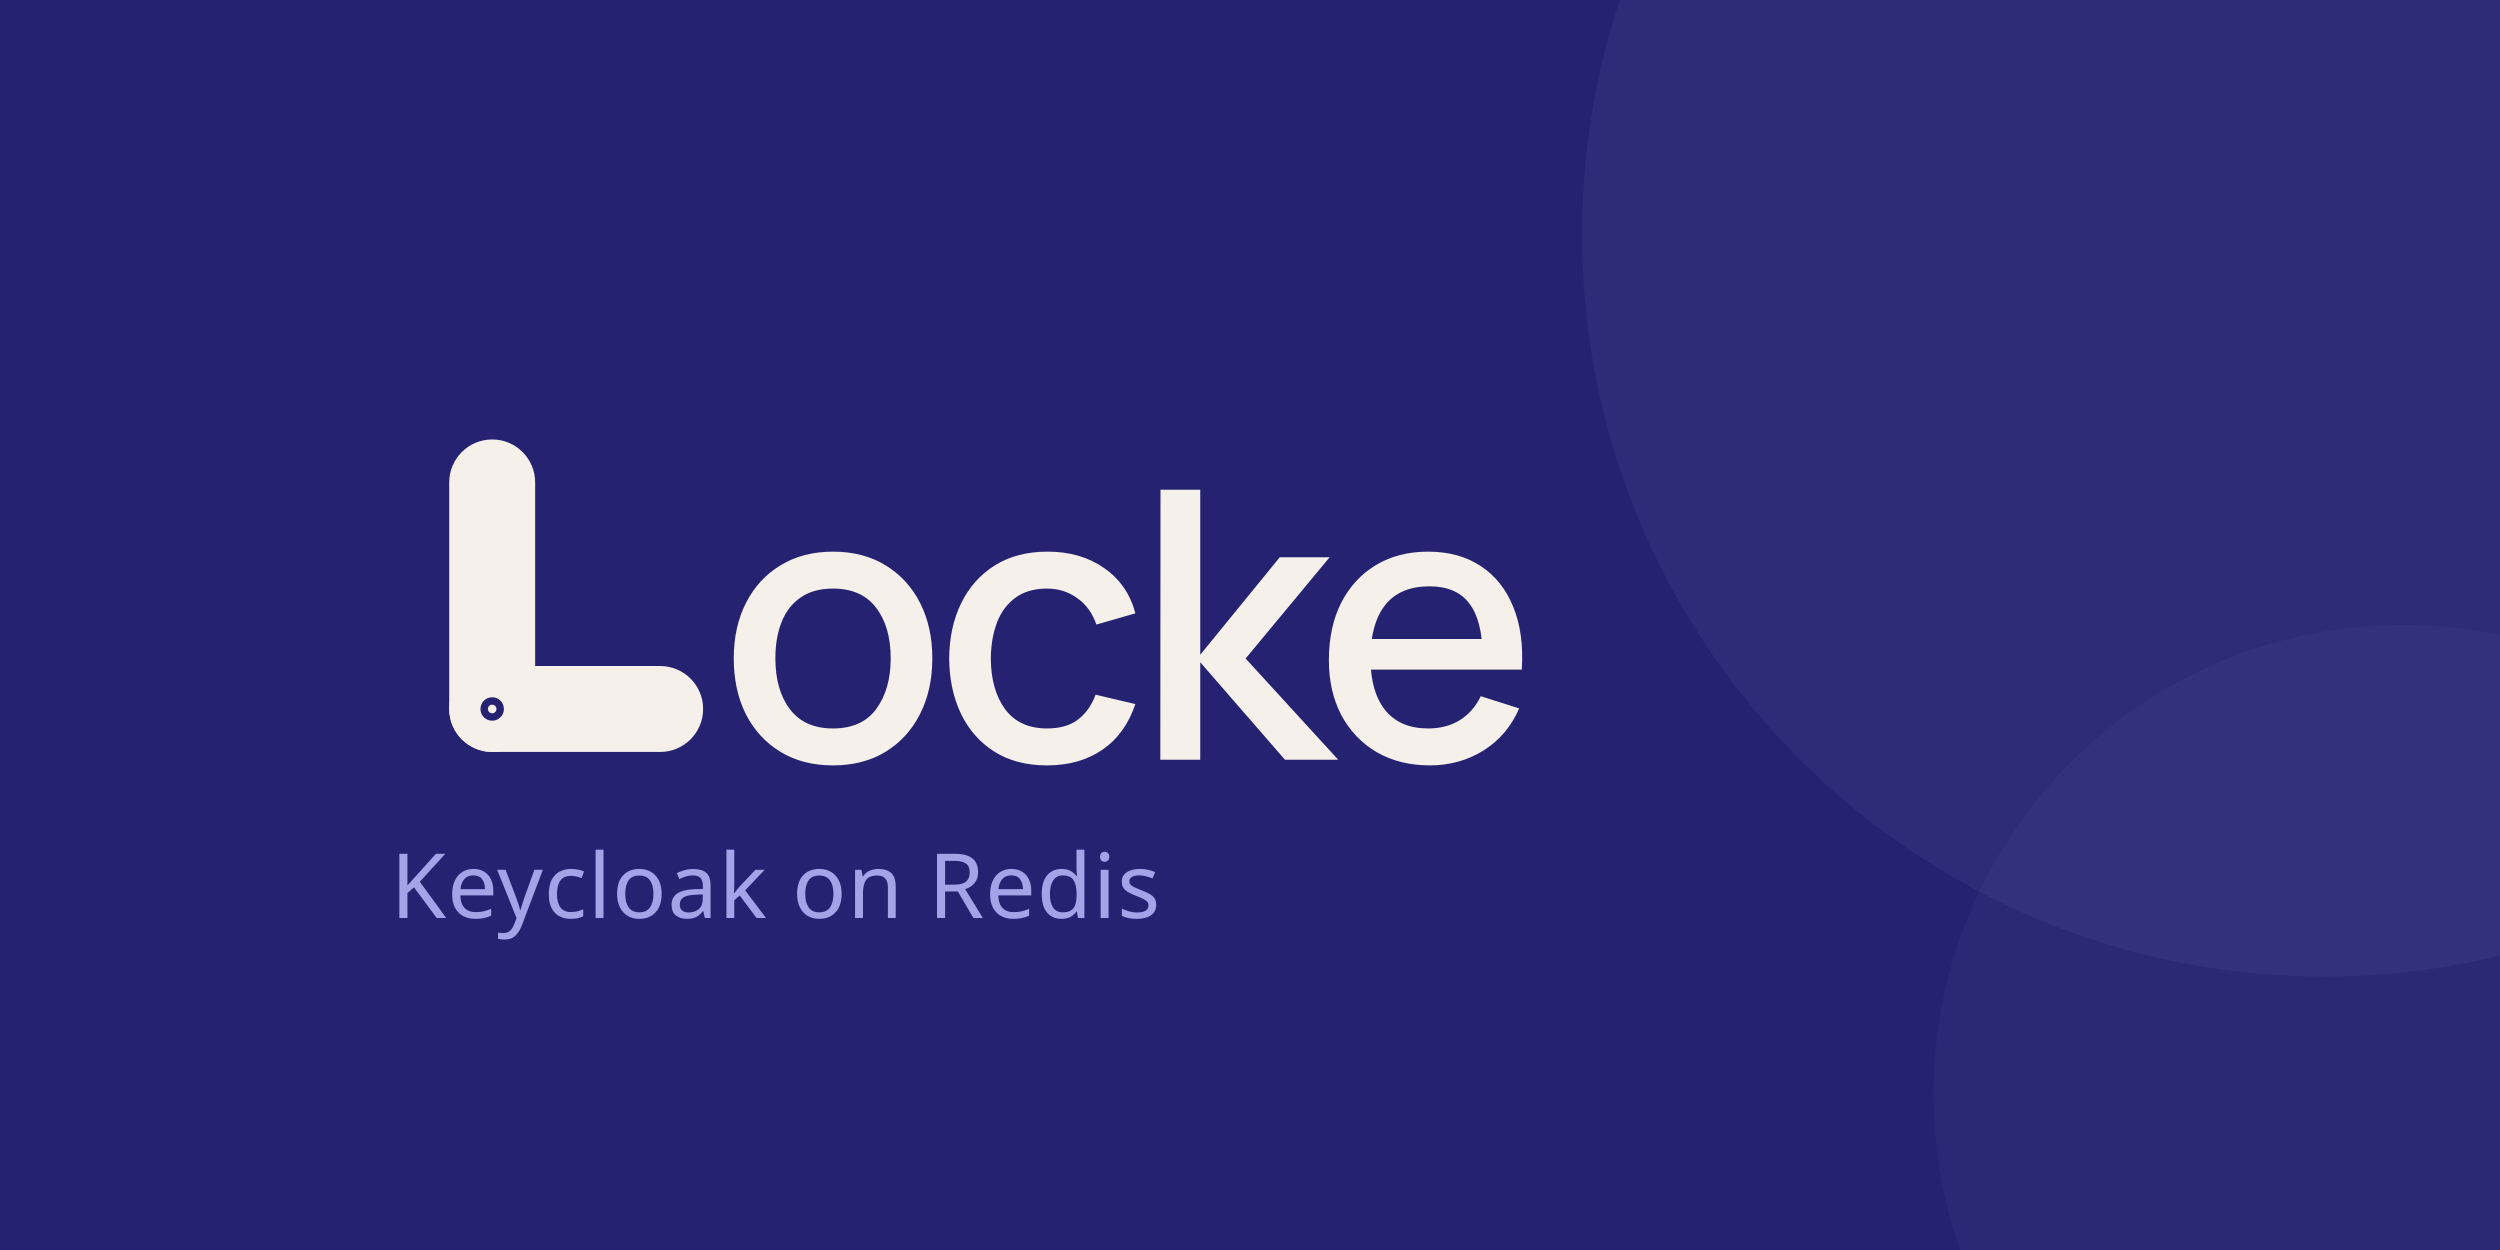
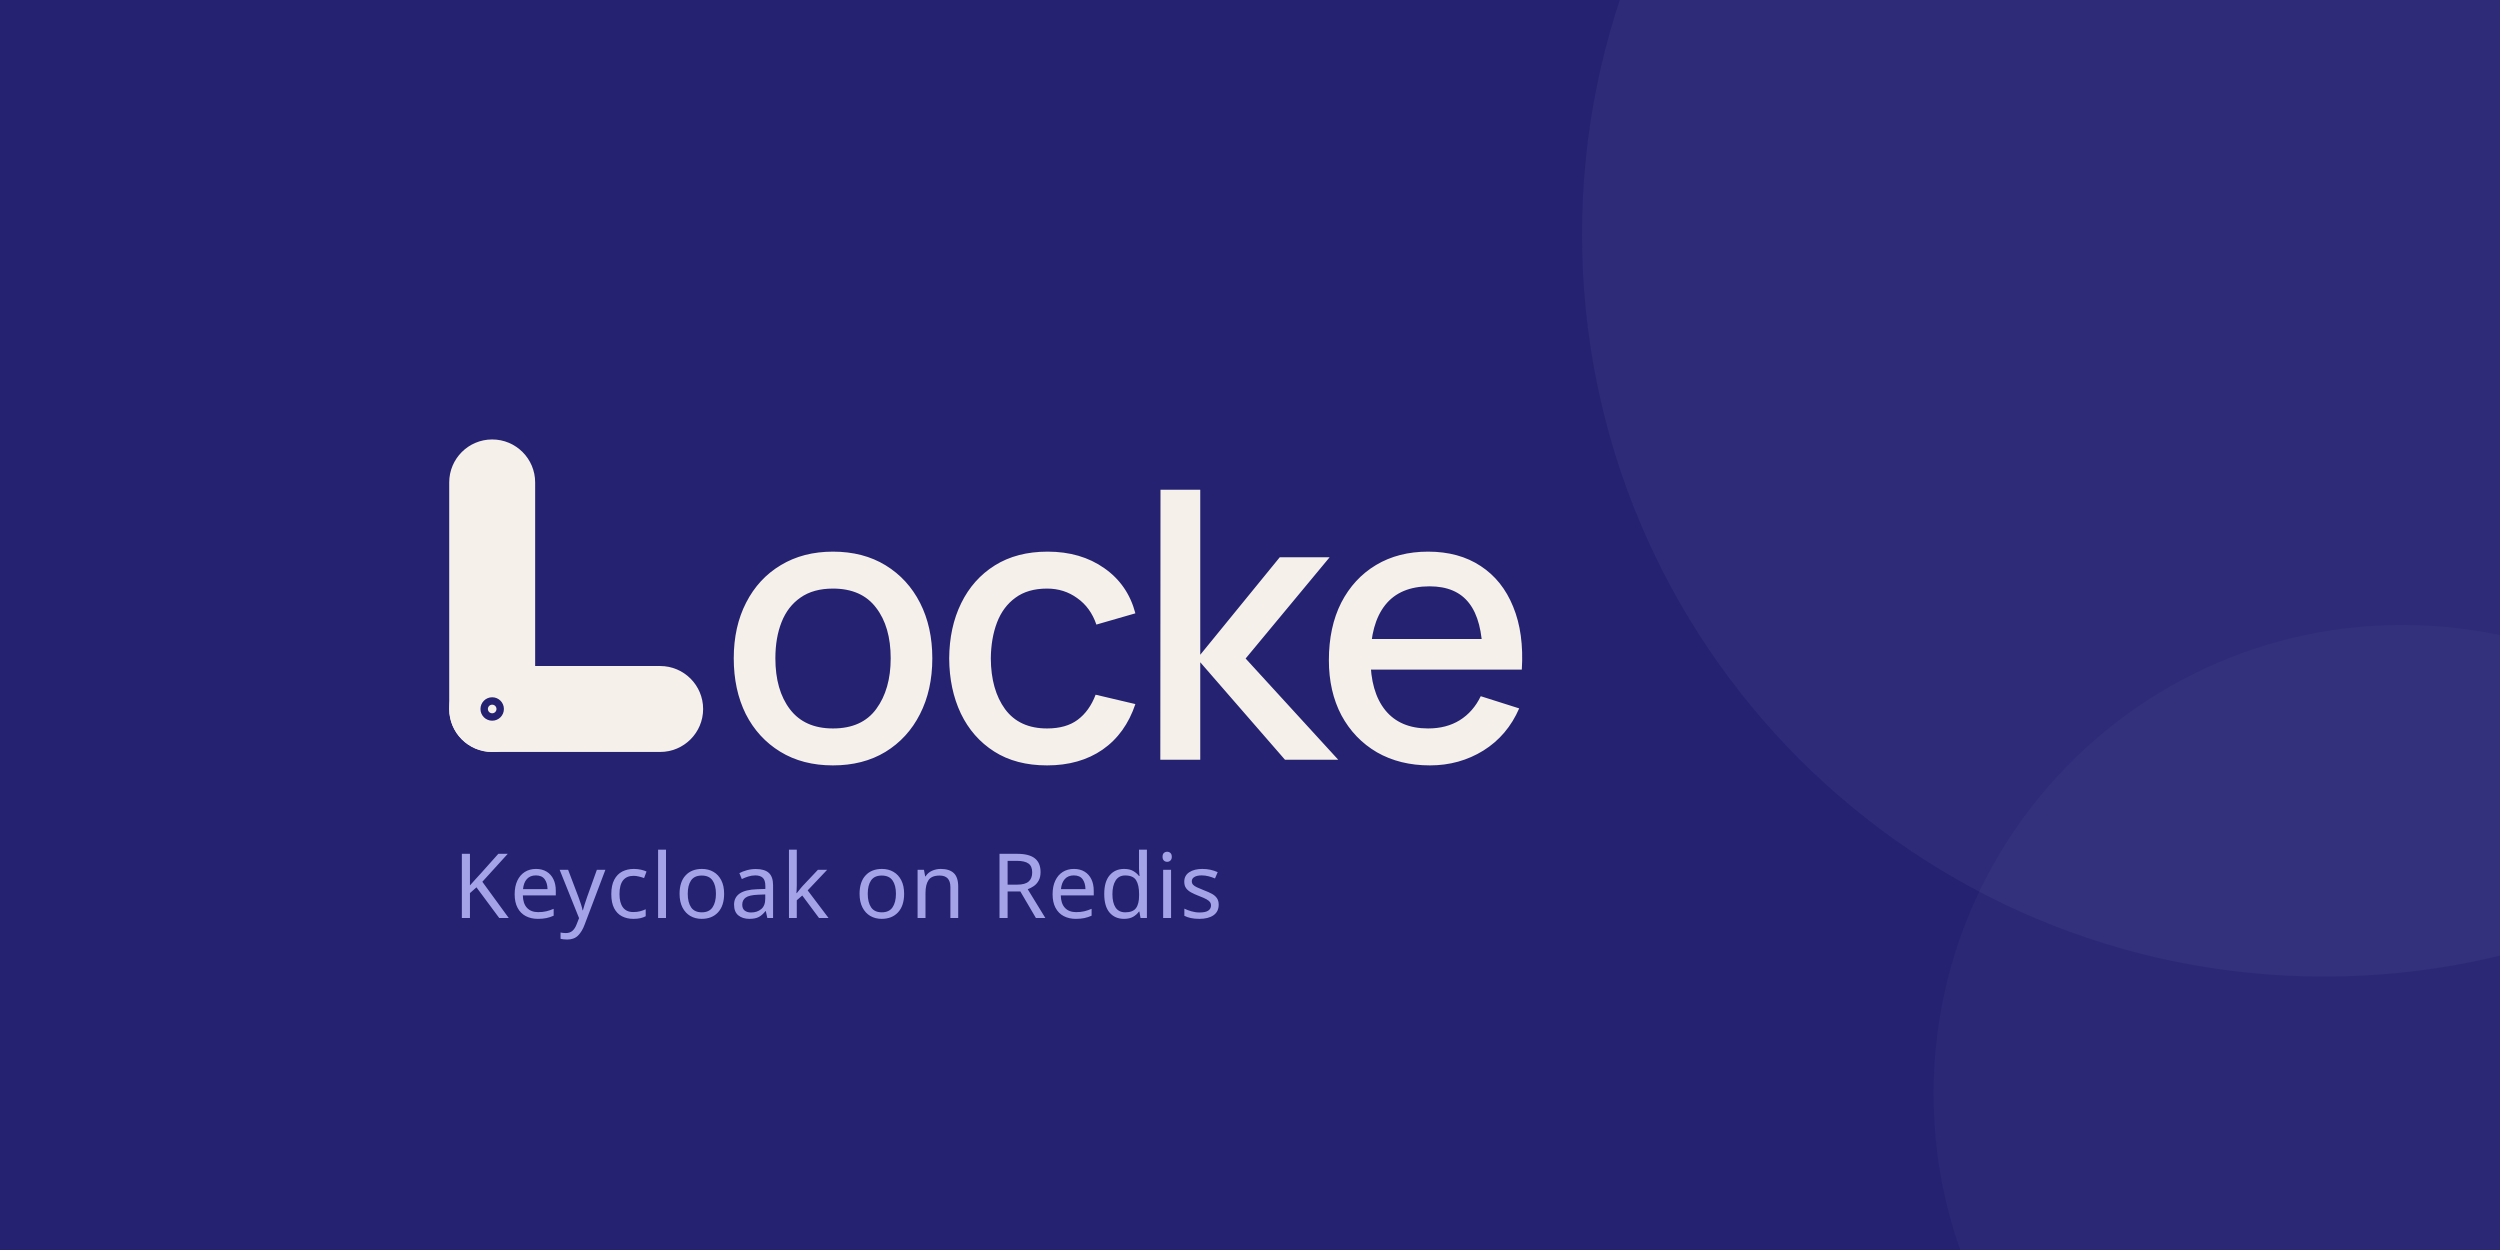
<svg xmlns="http://www.w3.org/2000/svg" width="1280" height="640" viewBox="0 0 1280 640">
  <rect width="1280" height="640" fill="#252272" />
  <circle cx="1190" cy="120" r="380" fill="#ffffff" opacity="0.04" />
  <circle cx="1230" cy="560" r="240" fill="#ffffff" opacity="0.03" />
  <g transform="translate(190,205) scale(2.0)">
    <g transform="translate(20 10)">
      <svg x="0" y="0" width="65" height="80" viewBox="72 40 130 160" overflow="visible">
        <defs>
          <mask id="bore-i" maskUnits="userSpaceOnUse" x="0" y="0" width="240" height="240">
            <rect width="240" height="240" fill="white" />
            <circle cx="94" cy="178" r="6" fill="black" />
          </mask>
        </defs>
        <g fill="#f5f1ea">
          <g mask="url(#bore-i)">
            <rect x="72" y="40" width="44" height="160" rx="22" />
            <rect x="72" y="156" width="130" height="44" rx="22" />
          </g>
          <circle cx="94" cy="178" r="2.2" />
        </g>
      </svg>
    </g>
    <path d="m 118.232,93.44 q -7.776,0 -13.488,-3.504 -5.712,-3.504 -8.832,-9.648 -3.072,-6.192 -3.072,-14.256 0,-8.112 3.168,-14.256 3.168,-6.192 8.88,-9.6 5.712,-3.456 13.344,-3.456 7.776,0 13.488,3.504 5.712,3.504 8.832,9.648 3.12,6.144 3.12,14.16 0,8.112 -3.168,14.304 -3.12,6.144 -8.832,9.648 -5.712,3.456 -13.44,3.456 z m 0,-9.456 q 7.44,0 11.088,-4.992 3.696,-5.04 3.696,-12.96 0,-8.112 -3.744,-12.96 -3.696,-4.896 -11.04,-4.896 -5.04,0 -8.304,2.304 -3.264,2.256 -4.848,6.288 -1.584,3.984 -1.584,9.264 0,8.16 3.744,13.056 3.744,4.896 10.992,4.896 z m 54.816,9.456 q -7.968,0 -13.536,-3.552 -5.568,-3.552 -8.544,-9.744 -2.928,-6.192 -2.976,-14.064 0.048,-8.016 3.072,-14.16 3.024,-6.192 8.64,-9.696 5.616,-3.504 13.488,-3.504 8.496,0 14.496,4.224 6.048,4.224 7.968,11.568 l -9.984,2.88 q -1.488,-4.368 -4.896,-6.768 -3.36,-2.448 -7.728,-2.448 -4.944,0 -8.112,2.352 -3.168,2.304 -4.704,6.336 -1.536,4.032 -1.584,9.216 0.048,8.016 3.648,12.96 3.648,4.944 10.752,4.944 4.848,0 7.824,-2.208 3.024,-2.256 4.608,-6.432 l 10.176,2.4 q -2.544,7.584 -8.4,11.664 -5.856,4.032 -14.208,4.032 z m 28.992,-1.44 0.048,-69.12 h 10.176 v 42.24 l 20.352,-24.96 h 12.768 l -21.504,25.92 23.712,25.92 h -13.632 l -21.696,-24.96 V 92 Z m 69.024,1.44 q -7.728,0 -13.584,-3.36 -5.808,-3.408 -9.072,-9.456 -3.216,-6.096 -3.216,-14.112 0,-8.496 3.168,-14.736 3.216,-6.24 8.928,-9.648 5.712,-3.408 13.296,-3.408 7.92,0 13.488,3.696 5.568,3.648 8.304,10.416 2.784,6.768 2.208,16.08 h -10.032 v -3.648 q -0.096,-9.024 -3.456,-13.344 -3.312,-4.32 -10.128,-4.32 -7.536,0 -11.328,4.752 -3.792,4.752 -3.792,13.728 0,8.544 3.792,13.248 3.792,4.656 10.944,4.656 4.704,0 8.112,-2.112 3.456,-2.16 5.376,-6.144 l 9.84,3.12 q -3.024,6.96 -9.168,10.8 -6.144,3.792 -13.68,3.792 z m -18.48,-24.528 v -7.824 h 37.008 v 7.824 z" style="fill:#f5f1ea" aria-label="ocke" />
  </g>
-   <text x="200" y="470" font-family="Manrope, system-ui, sans-serif" font-size="46" font-weight="500" fill="#a5a3e8" letter-spacing="0.5">Keycloak on Redis</text>
+   <text x="232" y="470" font-family="Manrope, system-ui, sans-serif" font-size="46" font-weight="500" fill="#a5a3e8" letter-spacing="0.5">Keycloak on Redis</text>
</svg>
